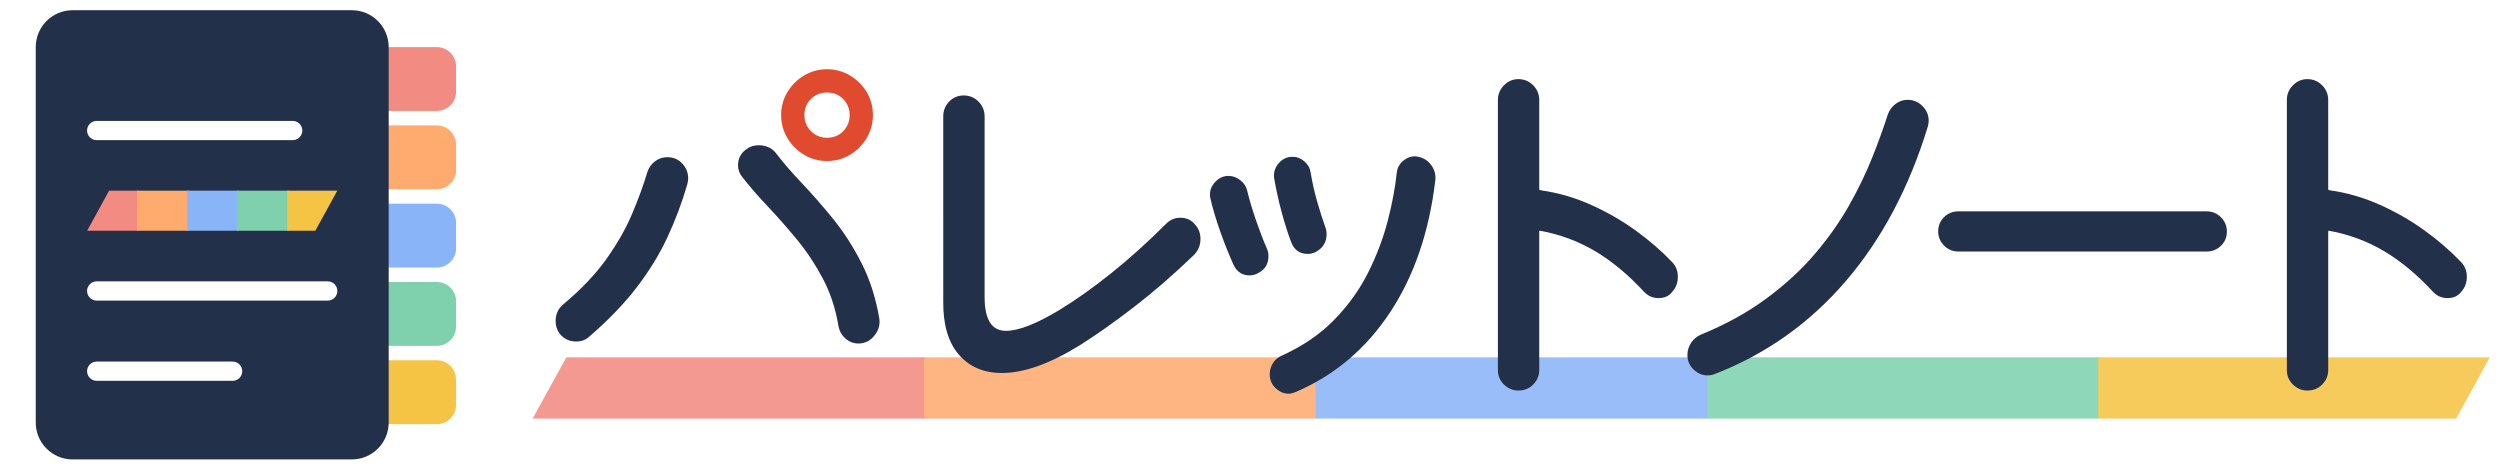
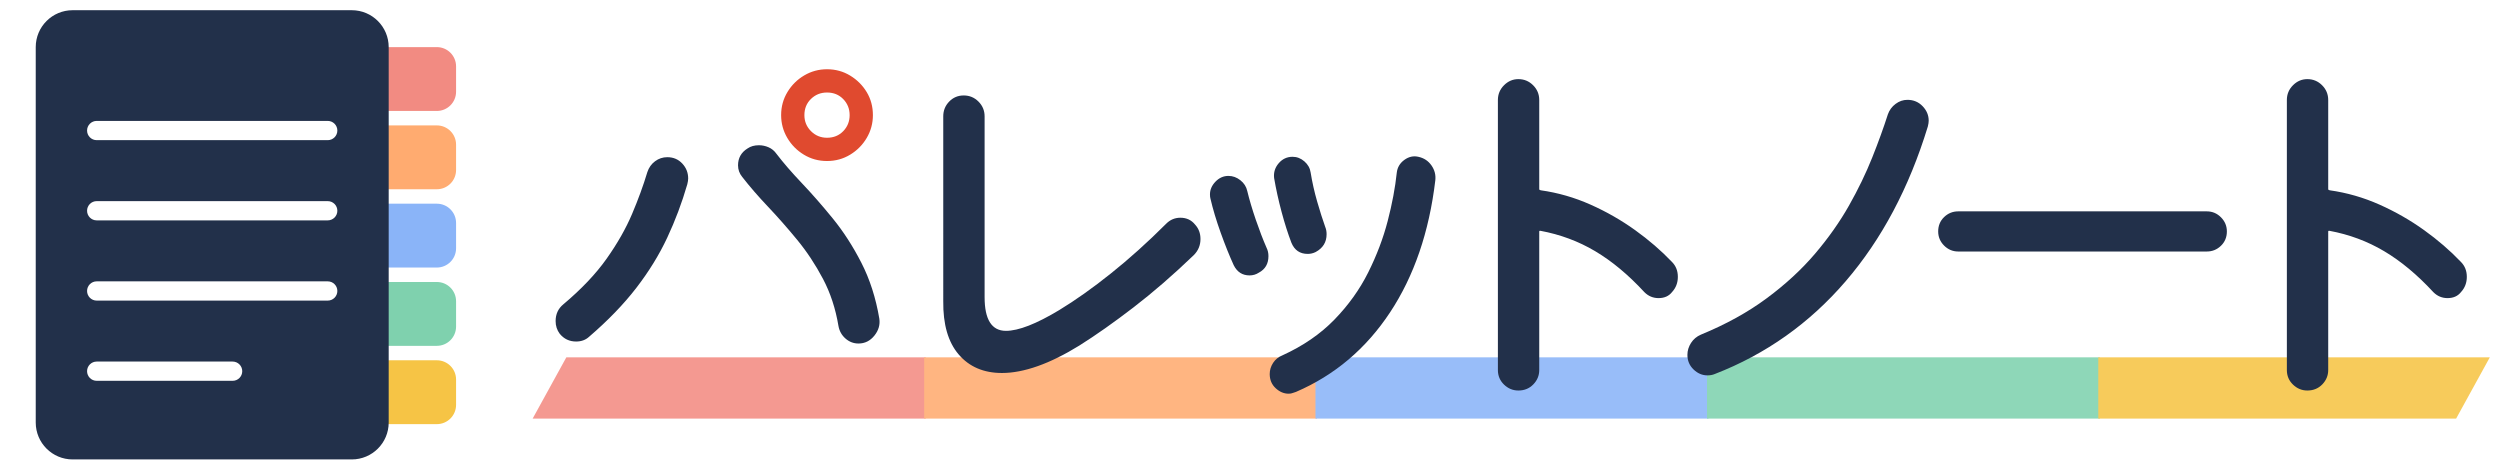
<svg xmlns="http://www.w3.org/2000/svg" viewBox="-14.0 -32.0 979.476 184">
  <path fill="#F28B82" d="M126.971,-13.543 L157.143,-13.543 C161.309,-13.543 164.686,-10.166 164.686,-6 L164.686,3.931 C164.686,8.097 161.309,11.474 157.143,11.474 L126.971,11.474 C122.806,11.474 119.429,8.097 119.429,3.931 L119.429,-6 C119.429,-10.166 122.806,-13.543 126.971,-13.543 Z" />
  <path fill="#FFAB70" d="M126.971,17.131 L157.143,17.131 C161.309,17.131 164.686,20.508 164.686,24.674 L164.686,34.606 C164.686,38.772 161.309,42.149 157.143,42.149 L126.971,42.149 C122.806,42.149 119.429,38.772 119.429,34.606 L119.429,24.674 C119.429,20.508 122.806,17.131 126.971,17.131 Z" />
  <path fill="#8AB4F8" d="M126.971,47.806 L157.143,47.806 C161.309,47.806 164.686,51.183 164.686,55.349 L164.686,65.28 C164.686,69.446 161.309,72.823 157.143,72.823 L126.971,72.823 C122.806,72.823 119.429,69.446 119.429,65.28 L119.429,55.349 C119.429,51.183 122.806,47.806 126.971,47.806 Z" />
  <path fill="#7FD1AE" d="M126.971,78.48 L157.143,78.48 C161.309,78.48 164.686,81.857 164.686,86.023 L164.686,95.954 C164.686,100.12 161.309,103.497 157.143,103.497 L126.971,103.497 C122.806,103.497 119.429,100.12 119.429,95.954 L119.429,86.023 C119.429,81.857 122.806,78.48 126.971,78.48 Z" />
  <path fill="#F6C445" d="M126.971,109.154 L157.143,109.154 C161.309,109.154 164.686,112.531 164.686,116.697 L164.686,126.629 C164.686,130.794 161.309,134.171 157.143,134.171 L126.971,134.171 C122.806,134.171 119.429,130.794 119.429,126.629 L119.429,116.697 C119.429,112.531 122.806,109.154 126.971,109.154 Z" />
-   <path fill="#22304A" d="M14.457,-28 L123.829,-28 C131.813,-28 138.286,-21.527 138.286,-13.543 L138.286,133.543 C138.286,141.527 131.813,148 123.829,148 L14.457,148 C6.473,148 0,141.527 0,133.543 L0,-13.543 C0,-21.527 6.473,-28 14.457,-28 Z M23.886,78.229 C21.803,78.229 20.114,79.917 20.114,82 C20.114,84.083 21.803,85.771 23.886,85.771 L114.4,85.771 C116.483,85.771 118.171,84.083 118.171,82 C118.171,79.917 116.483,78.229 114.4,78.229 Z M23.886,15.371 C21.803,15.371 20.114,17.06 20.114,19.143 C20.114,21.226 21.803,22.914 23.886,22.914 L100.672,22.914 C102.755,22.914 104.443,21.226 104.443,19.143 C104.443,17.06 102.755,15.371 100.672,15.371 Z M23.886,109.657 C21.803,109.657 20.114,111.346 20.114,113.429 C20.114,115.512 21.803,117.2 23.886,117.2 L77.138,117.2 C79.221,117.2 80.91,115.511 80.91,113.429 C80.91,111.346 79.221,109.657 77.138,109.657 Z" />
-   <path fill="#F28B82" d="M28.743,42.7 L40.343,42.7 L40.343,58.4 L20.143,58.4 Z" />
-   <path fill="#FFAB70" d="M39.743,42.7 L59.943,42.7 L59.943,58.4 L39.743,58.4 Z" />
-   <path fill="#8AB4F8" d="M59.343,42.7 L79.543,42.7 L79.543,58.4 L59.343,58.4 Z" />
-   <path fill="#7FD1AE" d="M78.943,42.7 L99.143,42.7 L99.143,58.4 L78.943,58.4 Z" />
-   <path fill="#F6C445" d="M98.543,42.7 L118.143,42.7 L109.543,58.4 L98.543,58.4 Z" />
+   <path fill="#22304A" d="M14.457,-28 L123.829,-28 C131.813,-28 138.286,-21.527 138.286,-13.543 L138.286,133.543 C138.286,141.527 131.813,148 123.829,148 L14.457,148 C6.473,148 0,141.527 0,133.543 L0,-13.543 C0,-21.527 6.473,-28 14.457,-28 Z M23.886,15.371 C21.803,15.371 20.114,17.06 20.114,19.143 C20.114,21.226 21.803,22.914 23.886,22.914 L114.4,22.914 C116.483,22.914 118.171,21.226 118.171,19.143 C118.171,17.06 116.483,15.371 114.4,15.371 Z M23.886,46.8 C21.803,46.8 20.114,48.488 20.114,50.571 C20.114,52.654 21.803,54.343 23.886,54.343 L114.4,54.343 C116.483,54.343 118.171,52.654 118.171,50.571 C118.171,48.488 116.483,46.8 114.4,46.8 Z M23.886,78.229 C21.803,78.229 20.114,79.917 20.114,82 C20.114,84.083 21.803,85.771 23.886,85.771 L114.4,85.771 C116.483,85.771 118.171,84.083 118.171,82 C118.171,79.917 116.483,78.229 114.4,78.229 Z M23.886,109.657 C21.803,109.657 20.114,111.346 20.114,113.429 C20.114,115.512 21.803,117.2 23.886,117.2 L77.138,117.2 C79.221,117.2 80.91,115.511 80.91,113.429 C80.91,111.346 79.221,109.657 77.138,109.657 Z" />
  <path fill="#F49991" d="M207.886,108 L348.686,108 L348.686,132 L194.686,132 Z" />
  <path fill="#FFB581" d="M348.086,108 L501.986,108 L501.986,132 L348.086,132 Z" />
  <path fill="#98BDF9" d="M501.386,108 L655.386,108 L655.386,132 L501.386,132 Z" />
  <path fill="#8ED7B8" d="M654.786,108 L808.686,108 L808.686,132 L654.786,132 Z" />
  <path fill="#F7CB5B" d="M808.086,108 L961.486,108 L948.286,132 L808.086,132 Z" />
  <path fill="#22304A" d="M322.345,101.586 Q319.848,101.586 317.898,99.87 Q315.947,98.153 315.479,95.501 Q313.762,85.202 309.315,76.775 Q304.868,68.349 299.094,61.326 Q293.32,54.304 287.625,48.296 Q281.929,42.289 277.56,36.671 Q276.155,34.954 276.155,32.77 Q276.155,29.025 279.432,26.996 Q280.993,25.904 283.333,25.904 Q285.05,25.904 286.688,26.606 Q288.327,27.308 289.419,28.869 Q293.476,34.174 299.406,40.416 Q305.336,46.658 311.5,54.226 Q317.664,61.795 322.579,71.391 Q327.495,80.988 329.523,93.004 Q329.991,96.125 327.807,98.856 Q325.622,101.586 322.345,101.586 Z M216.077,99.246 Q214.361,100.806 211.708,100.806 Q208.275,100.806 206.09,98.153 Q204.686,96.281 204.686,93.784 Q204.686,90.195 207.339,88.01 Q218.106,78.96 224.504,69.909 Q230.902,60.858 234.569,52.198 Q238.236,43.537 240.576,35.735 Q241.357,33.394 243.229,31.99 Q245.102,30.585 247.443,30.585 Q250.563,30.585 252.592,32.77 Q254.621,34.954 254.621,37.919 Q254.621,38.7 254.309,39.948 Q251.188,50.715 246.506,60.702 Q241.825,70.689 234.491,80.208 Q227.156,89.727 216.077,99.246 Z" />
  <path fill="#22304A" d="M322.345,102.586 Q319.471,102.586 317.237,100.621 Q315.023,98.673 314.494,95.674 Q312.803,85.525 308.431,77.242 Q304.031,68.905 298.322,61.962 Q292.57,54.967 286.899,48.984 Q281.174,42.946 276.778,37.294 Q275.155,35.305 275.155,32.77 Q275.155,28.481 278.882,26.16 Q280.695,24.904 283.333,24.904 Q285.255,24.904 287.082,25.687 Q288.973,26.497 290.226,28.277 Q294.247,33.534 300.131,39.727 Q306.087,45.997 312.275,53.595 Q318.506,61.245 323.469,70.936 Q328.455,80.67 330.509,92.837 Q331.045,96.408 328.588,99.48 Q326.103,102.586 322.345,102.586 Z M216.739,99.995 Q214.739,101.806 211.708,101.806 Q207.803,101.806 205.318,98.789 Q205.304,98.772 205.29,98.753 Q203.686,96.614 203.686,93.784 Q203.686,89.723 206.703,87.238 Q217.364,78.277 223.687,69.332 Q230.023,60.369 233.648,51.808 Q237.294,43.197 239.619,35.447 Q239.623,35.433 239.628,35.418 Q240.507,32.781 242.629,31.19 Q244.769,29.585 247.443,29.585 Q251,29.585 253.325,32.089 Q255.621,34.562 255.621,37.919 Q255.621,38.823 255.279,40.191 Q255.274,40.209 255.269,40.226 Q252.126,51.069 247.412,61.127 Q242.684,71.213 235.283,80.818 Q227.889,90.414 216.739,99.995 Z M322.345,100.586 Q325.141,100.586 327.026,98.231 Q328.938,95.841 328.537,93.17 Q326.534,81.307 321.689,71.847 Q316.822,62.344 310.724,54.858 Q304.585,47.319 298.681,41.105 Q292.715,34.824 288.625,29.476 Q288.612,29.459 288.6,29.442 Q287.671,28.115 286.294,27.525 Q284.845,26.904 283.333,26.904 Q281.308,26.904 280.006,27.815 Q279.982,27.832 279.958,27.846 Q277.155,29.582 277.155,32.77 Q277.155,34.598 278.334,36.038 Q278.341,36.047 278.349,36.057 Q282.688,41.636 288.35,47.608 Q294.07,53.642 299.866,60.691 Q305.705,67.792 310.199,76.308 Q314.722,84.878 316.464,95.327 Q316.871,97.634 318.558,99.119 Q320.226,100.586 322.345,100.586 Z M215.404,98.506 Q215.415,98.496 215.425,98.487 Q226.427,89.035 233.699,79.598 Q240.966,70.166 245.601,60.278 Q250.245,50.37 253.343,39.688 Q253.621,38.571 253.621,37.919 Q253.621,35.347 251.859,33.45 Q250.127,31.585 247.443,31.585 Q245.435,31.585 243.829,32.79 Q242.212,34.002 241.53,36.037 Q239.174,43.885 235.49,52.588 Q231.78,61.347 225.32,70.486 Q218.848,79.642 207.974,88.782 Q205.686,90.667 205.686,93.784 Q205.686,95.935 206.877,97.535 Q208.758,99.806 211.708,99.806 Q213.974,99.806 215.404,98.506 Z" />
  <path fill="#E04A2F" d="M310.017,30.585 Q305.18,30.585 301.201,28.166 Q297.221,25.748 294.881,21.769 Q292.54,17.789 292.54,13.108 Q292.54,8.27 294.959,4.291 Q297.378,0.312 301.357,-2.029 Q305.336,-4.369 310.017,-4.369 Q314.855,-4.369 318.834,-1.951 Q322.813,0.468 325.154,4.369 Q327.495,8.27 327.495,13.108 Q327.495,17.789 325.154,21.769 Q322.813,25.748 318.834,28.166 Q314.855,30.585 310.017,30.585 Z M310.017,22.471 Q314.075,22.471 316.727,19.74 Q319.38,17.009 319.38,13.108 Q319.38,9.207 316.727,6.476 Q314.075,3.745 310.017,3.745 Q306.116,3.745 303.385,6.398 Q300.655,9.051 300.655,13.108 Q300.655,17.009 303.385,19.74 Q306.116,22.471 310.017,22.471 Z" />
  <path fill="#E04A2F" d="M310.017,31.085 Q305.04,31.085 300.941,28.594 Q296.854,26.11 294.45,22.022 Q292.04,17.925 292.04,13.108 Q292.04,8.13 294.532,4.032 Q297.016,-0.055 301.103,-2.46 Q305.2,-4.869 310.017,-4.869 Q314.995,-4.869 319.094,-2.378 Q323.178,0.105 325.583,4.112 Q327.995,8.132 327.995,13.108 Q327.995,17.925 325.585,22.022 Q323.18,26.11 319.094,28.594 Q314.995,31.085 310.017,31.085 Z M310.017,30.085 Q314.715,30.085 318.574,27.739 Q322.446,25.386 324.723,21.515 Q326.995,17.653 326.995,13.108 Q326.995,8.409 324.725,4.627 Q322.448,0.831 318.574,-1.523 Q314.715,-3.869 310.017,-3.869 Q305.472,-3.869 301.61,-1.598 Q297.739,0.679 295.386,4.551 Q293.04,8.411 293.04,13.108 Q293.04,17.653 295.312,21.515 Q297.589,25.386 301.46,27.739 Q305.32,30.085 310.017,30.085 Z M310.017,22.971 Q305.909,22.971 303.032,20.093 Q300.155,17.216 300.155,13.108 Q300.155,8.839 303.037,6.039 Q305.913,3.245 310.017,3.245 Q314.286,3.245 317.086,6.128 Q319.88,9.004 319.88,13.108 Q319.88,17.212 317.086,20.088 Q314.286,22.971 310.017,22.971 Z M310.017,21.971 Q313.863,21.971 316.369,19.392 Q318.88,16.806 318.88,13.108 Q318.88,9.41 316.369,6.824 Q313.863,4.245 310.017,4.245 Q306.319,4.245 303.734,6.757 Q301.155,9.262 301.155,13.108 Q301.155,16.802 303.739,19.386 Q306.323,21.971 310.017,21.971 Z" />
  <path fill="#22304A" d="M408.366,102.523 Q399.783,107.828 392.293,110.481 Q384.803,113.134 378.561,113.134 Q368.262,113.134 362.332,106.19 Q356.402,99.246 356.558,85.982 L356.558,13.576 Q356.558,10.611 358.587,8.505 Q360.616,6.398 363.581,6.398 Q366.545,6.398 368.652,8.505 Q370.759,10.611 370.759,13.576 L370.759,84.421 Q370.759,98.622 380.122,98.622 Q387.768,98.622 401.5,90.351 Q411.019,84.577 421.864,75.917 Q432.709,67.256 443.633,56.333 Q445.661,54.304 448.47,54.304 Q451.591,54.304 453.464,56.645 Q455.336,58.674 455.336,61.638 Q455.336,64.915 452.995,67.256 Q440.98,78.804 429.51,87.62 Q418.041,96.437 408.366,102.523 Z" />
  <path fill="#22304A" d="M408.892,103.373 Q400.218,108.735 392.627,111.424 Q384.975,114.134 378.561,114.134 Q367.801,114.134 361.572,106.839 Q355.398,99.61 355.559,85.97 L355.558,13.576 Q355.558,10.208 357.867,7.811 Q360.19,5.398 363.581,5.398 Q366.96,5.398 369.359,7.797 Q371.759,10.197 371.759,13.576 L371.759,84.421 Q371.759,97.622 380.122,97.622 Q387.49,97.622 400.984,89.494 Q410.445,83.756 421.24,75.135 Q432.042,66.51 442.925,55.626 Q445.247,53.304 448.47,53.304 Q452.053,53.304 454.222,55.993 Q456.336,58.301 456.336,61.638 Q456.336,65.33 453.703,67.963 Q441.633,79.563 430.12,88.413 Q418.613,97.258 408.898,103.369 Z M407.834,101.676 Q407.837,101.674 407.84,101.672 Q417.473,95.612 428.901,86.827 Q440.327,78.044 452.288,66.549 Q454.336,64.501 454.336,61.638 Q454.336,59.065 452.729,57.323 Q452.705,57.297 452.683,57.27 Q451.11,55.304 448.47,55.304 Q446.075,55.304 444.34,57.04 Q433.377,68.003 422.488,76.698 Q411.592,85.399 402.016,91.208 Q388.046,99.622 380.122,99.622 Q369.759,99.622 369.759,84.421 L369.759,13.576 Q369.759,11.025 367.945,9.212 Q366.131,7.398 363.581,7.398 Q361.041,7.398 359.307,9.198 Q357.558,11.014 357.558,13.576 L357.558,85.994 Q357.407,98.882 363.093,105.54 Q368.723,112.134 378.561,112.134 Q384.631,112.134 391.959,109.539 Q399.346,106.922 407.834,101.676 Z" />
  <path fill="#22304A" d="M493.356,120.624 Q492.732,120.78 492.186,121.014 Q491.64,121.248 490.859,121.248 Q488.519,121.248 486.49,119.376 Q484.461,117.503 484.461,114.538 Q484.461,112.51 485.632,110.715 Q486.802,108.921 488.831,108.14 Q501.159,102.523 509.507,93.94 Q517.856,85.358 522.927,75.215 Q527.999,65.072 530.651,54.85 Q533.304,44.629 534.24,35.735 Q534.552,33.082 536.815,31.443 Q539.078,29.805 541.575,30.429 Q544.383,31.053 546.022,33.394 Q547.66,35.735 547.348,38.544 Q543.759,68.661 529.793,89.805 Q515.827,110.949 493.356,120.624 Z M501.002,65.852 Q499.754,66.476 498.35,66.476 Q494.448,66.476 492.888,62.731 Q490.859,57.425 489.065,50.715 Q487.27,44.005 486.178,37.607 Q485.866,34.798 487.738,32.614 Q489.611,30.429 492.42,30.429 Q494.605,30.429 496.399,31.99 Q498.194,33.55 498.506,35.735 Q499.442,41.508 501.08,47.204 Q502.719,52.9 504.279,57.269 Q504.748,58.362 504.748,59.766 Q504.748,63.823 501.002,65.852 Z M478.688,73.966 Q477.283,74.902 475.567,74.902 Q471.978,74.902 470.261,71.469 Q467.764,66.008 465.19,58.83 Q462.615,51.651 461.211,45.566 Q461.054,45.098 461.054,44.161 Q461.054,41.821 462.927,39.87 Q464.8,37.919 467.296,37.919 Q469.481,37.919 471.354,39.402 Q473.226,40.884 473.694,43.069 Q474.943,48.218 477.049,54.382 Q479.156,60.546 481.341,65.54 Q481.965,66.788 481.965,68.349 Q481.965,72.25 478.688,73.966 Z" />
  <path fill="#22304A" d="M493.599,121.594 Q493.052,121.731 492.58,121.933 Q491.845,122.248 490.859,122.248 Q488.128,122.248 485.812,120.111 Q483.461,117.941 483.461,114.538 Q483.461,112.212 484.794,110.169 Q486.133,108.116 488.443,107.218 Q500.582,101.682 508.79,93.243 Q517.03,84.772 522.033,74.767 Q527.057,64.718 529.683,54.599 Q532.317,44.45 533.246,35.63 Q533.611,32.529 536.229,30.633 Q538.863,28.726 541.804,29.456 Q544.984,30.167 546.841,32.821 Q548.696,35.47 548.342,38.654 Q544.724,69.014 530.628,90.356 Q516.497,111.75 493.752,121.543 Q493.677,121.575 493.599,121.594 Z M493.033,119.675 Q515.18,110.115 528.959,89.254 Q542.794,68.307 546.354,38.433 Q546.625,35.999 545.203,33.967 Q543.787,31.945 541.358,31.405 Q541.345,31.402 541.332,31.399 Q539.287,30.888 537.402,32.253 Q535.494,33.635 535.235,35.839 Q534.291,44.808 531.619,55.102 Q528.94,65.425 523.821,75.662 Q518.681,85.944 510.224,94.637 Q501.744,103.355 489.245,109.05 Q489.218,109.063 489.19,109.074 Q487.463,109.738 486.469,111.261 Q485.461,112.807 485.461,114.538 Q485.461,117.065 487.168,118.641 Q488.91,120.248 490.859,120.248 Q491.434,120.248 491.792,120.095 Q492.376,119.845 493.033,119.675 Z M479.198,74.828 Q477.559,75.902 475.567,75.902 Q471.36,75.902 469.367,71.917 Q469.359,71.901 469.352,71.885 Q466.837,66.385 464.248,59.167 Q461.662,51.958 460.245,45.831 Q460.054,45.216 460.054,44.161 Q460.054,41.418 462.206,39.177 Q464.373,36.919 467.296,36.919 Q469.829,36.919 471.974,38.618 Q474.123,40.319 474.669,42.846 Q475.906,47.946 477.996,54.059 Q480.084,60.169 482.247,65.116 Q482.965,66.567 482.965,68.349 Q482.965,72.827 479.198,74.828 Z M501.45,66.746 Q499.99,67.476 498.35,67.476 Q493.782,67.476 491.965,63.115 Q491.959,63.102 491.954,63.088 Q489.907,57.734 488.099,50.974 Q486.292,44.219 485.192,37.776 Q485.187,37.747 485.184,37.718 Q484.824,34.477 486.979,31.963 Q489.151,29.429 492.42,29.429 Q494.979,29.429 497.055,31.235 Q499.131,33.04 499.496,35.593 Q500.419,41.289 502.042,46.928 Q503.666,52.575 505.211,56.905 Q505.748,58.175 505.748,59.766 Q505.748,64.419 501.479,66.731 Q501.464,66.739 501.45,66.746 Z M478.133,73.134 Q478.177,73.105 478.224,73.08 Q480.965,71.645 480.965,68.349 Q480.965,67.024 480.446,65.987 Q480.435,65.964 480.424,65.94 Q478.223,60.909 476.103,54.706 Q473.982,48.498 472.722,43.305 Q472.719,43.292 472.716,43.278 Q472.324,41.445 470.733,40.186 Q469.133,38.919 467.296,38.919 Q465.226,38.919 463.648,40.562 Q462.054,42.223 462.054,44.161 Q462.054,44.935 462.159,45.249 Q462.174,45.294 462.185,45.341 Q463.576,51.369 466.131,58.492 Q468.688,65.62 471.163,71.037 Q472.604,73.902 475.567,73.902 Q476.981,73.902 478.133,73.134 Z M500.541,64.965 Q503.748,63.22 503.748,59.766 Q503.748,58.567 503.36,57.663 Q503.348,57.635 503.338,57.606 Q501.767,53.207 500.119,47.481 Q498.464,41.728 497.516,35.876 Q497.256,34.06 495.743,32.744 Q494.231,31.429 492.42,31.429 Q490.071,31.429 488.498,33.265 Q486.917,35.109 487.169,37.469 Q488.253,43.807 490.031,50.457 Q491.81,57.108 493.817,62.36 Q495.122,65.476 498.35,65.476 Q499.51,65.476 500.541,64.965 Z" />
  <path fill="#22304A" d="M640.337,71.313 Q642.365,73.342 642.365,76.463 Q642.365,79.584 640.337,81.769 Q638.776,83.797 635.811,83.797 Q633.002,83.797 630.974,81.769 Q621.455,71.469 611.468,65.54 Q601.481,59.61 589.621,57.425 L589.309,57.425 Q588.061,57.425 588.061,58.674 L588.061,112.978 Q588.061,115.787 586.032,117.893 Q584.004,120 580.883,120 Q578.074,120 575.967,117.971 Q573.861,115.943 573.861,112.978 L573.861,7.178 Q573.861,4.213 575.967,2.107 Q578.074,0 580.883,0 Q583.848,0 585.954,2.107 Q588.061,4.213 588.061,7.178 L588.061,42.133 Q588.061,43.225 589.465,43.537 Q599.452,44.941 608.737,49.077 Q618.022,53.212 626.058,58.986 Q634.095,64.759 640.337,71.313 Z" />
  <path fill="#22304A" d="M643.365,76.463 Q643.365,79.953 641.101,82.415 Q639.242,84.797 635.811,84.797 Q632.588,84.797 630.267,82.476 Q630.253,82.462 630.24,82.447 Q620.819,72.255 610.957,66.4 Q601.162,60.583 589.53,58.425 L589.309,58.425 Q589.061,58.425 589.061,58.674 L589.061,112.978 Q589.061,116.19 586.753,118.587 Q584.429,121 580.883,121 Q577.671,121 575.274,118.692 Q572.861,116.368 572.861,112.978 L572.861,7.178 Q572.861,3.799 575.26,1.4 Q577.66,-1 580.883,-1 Q584.262,-1 586.661,1.4 Q589.061,3.799 589.061,7.178 L589.061,42.133 Q589.061,42.414 589.647,42.553 Q599.75,43.98 609.144,48.163 Q618.522,52.34 626.642,58.174 Q634.75,63.999 641.053,70.616 Q643.365,72.935 643.365,76.463 Z M639.63,72.021 Q639.621,72.012 639.612,72.003 Q633.435,65.517 625.475,59.798 Q617.522,54.084 608.33,49.99 Q599.174,45.912 589.326,44.527 Q589.287,44.522 589.248,44.513 Q587.061,44.027 587.061,42.133 L587.061,7.178 Q587.061,4.627 585.247,2.814 Q583.434,1 580.883,1 Q578.488,1 576.674,2.814 Q574.861,4.627 574.861,7.178 L574.861,112.978 Q574.861,115.517 576.661,117.251 Q578.477,119 580.883,119 Q583.578,119 585.312,117.2 Q587.061,115.384 587.061,112.978 L587.061,58.674 Q587.061,56.425 589.309,56.425 L589.621,56.425 Q589.713,56.425 589.803,56.442 Q601.838,58.659 611.979,64.68 Q622.083,70.679 631.694,81.075 Q633.426,82.797 635.811,82.797 Q638.284,82.797 639.544,81.159 Q639.572,81.122 639.604,81.088 Q641.365,79.191 641.365,76.463 Q641.365,73.756 639.63,72.021 Z" />
  <path fill="#22304A" d="M657.474,113.602 Q656.381,114.07 654.977,114.07 Q652.324,114.07 650.217,112.042 Q648.111,110.013 648.111,107.048 Q648.111,104.863 649.359,102.913 Q650.607,100.962 652.792,100.026 Q667.617,93.94 678.774,85.67 Q689.931,77.399 697.89,68.036 Q705.848,58.674 711.31,48.999 Q716.771,39.324 720.438,30.117 Q724.106,20.91 726.602,13.108 Q727.383,10.923 729.255,9.519 Q731.128,8.114 733.312,8.114 Q736.433,8.114 738.54,10.299 Q740.646,12.484 740.646,15.293 Q740.646,16.073 740.334,17.321 Q729.411,53.056 708.345,77.555 Q687.278,102.055 657.474,113.602 Z" />
  <path fill="#22304A" d="M654.977,115.07 Q651.921,115.07 649.524,112.762 Q647.111,110.438 647.111,107.048 Q647.111,104.571 648.517,102.374 Q649.931,100.164 652.398,99.107 Q667.121,93.063 678.178,84.866 Q689.244,76.664 697.128,67.389 Q705.024,58.099 710.439,48.507 Q715.867,38.891 719.509,29.747 Q723.164,20.573 725.65,12.803 Q725.655,12.787 725.661,12.772 Q726.542,10.304 728.655,8.719 Q730.794,7.114 733.312,7.114 Q736.858,7.114 739.26,9.605 Q741.646,12.08 741.646,15.293 Q741.646,16.196 741.305,17.564 Q741.298,17.589 741.291,17.614 Q730.306,53.549 709.103,78.207 Q687.879,102.89 657.851,114.528 Q656.576,115.07 654.977,115.07 Z M657.08,112.683 Q657.096,112.676 657.112,112.67 Q686.684,101.213 707.587,76.903 Q728.509,52.572 739.37,17.054 Q739.646,15.943 739.646,15.293 Q739.646,12.887 737.82,10.993 Q736.008,9.114 733.312,9.114 Q731.461,9.114 729.855,10.319 Q728.23,11.538 727.549,13.429 Q725.044,21.258 721.367,30.487 Q717.675,39.757 712.18,49.49 Q706.672,59.248 698.652,68.684 Q690.619,78.134 679.369,86.473 Q668.112,94.818 653.186,100.945 Q651.284,101.76 650.201,103.452 Q649.111,105.156 649.111,107.048 Q649.111,109.588 650.911,111.321 Q652.727,113.07 654.977,113.07 Q656.176,113.07 657.08,112.683 Z" />
  <path fill="#22304A" d="M850.6,65.54 L753.227,65.54 Q750.418,65.54 748.389,63.511 Q746.361,61.482 746.361,58.674 Q746.361,55.709 748.389,53.758 Q750.418,51.808 753.227,51.808 L850.6,51.808 Q853.409,51.808 855.437,53.836 Q857.466,55.865 857.466,58.674 Q857.466,61.638 855.437,63.589 Q853.409,65.54 850.6,65.54 Z" />
  <path fill="#22304A" d="M850.6,66.54 L753.227,66.54 Q750.004,66.54 747.682,64.218 Q745.361,61.897 745.361,58.674 Q745.361,55.283 747.696,53.037 Q750.015,50.808 753.227,50.808 L850.6,50.808 Q853.823,50.808 856.145,53.129 Q858.466,55.451 858.466,58.674 Q858.466,62.064 856.131,64.31 Q853.812,66.54 850.6,66.54 Z M850.6,64.54 Q853.006,64.54 854.744,62.868 Q856.466,61.213 856.466,58.674 Q856.466,56.279 854.73,54.543 Q852.995,52.808 850.6,52.808 L753.227,52.808 Q750.821,52.808 749.082,54.479 Q747.361,56.134 747.361,58.674 Q747.361,61.068 749.096,62.804 Q750.832,64.54 753.227,64.54 Z" />
  <path fill="#22304A" d="M949.447,71.313 Q951.476,73.342 951.476,76.463 Q951.476,79.584 949.447,81.769 Q947.887,83.797 944.922,83.797 Q942.113,83.797 940.084,81.769 Q930.565,71.469 920.578,65.54 Q910.591,59.61 898.732,57.425 L898.42,57.425 Q897.171,57.425 897.171,58.674 L897.171,112.978 Q897.171,115.787 895.143,117.893 Q893.114,120 889.993,120 Q887.184,120 885.078,117.971 Q882.971,115.943 882.971,112.978 L882.971,7.178 Q882.971,4.213 885.078,2.107 Q887.184,0 889.993,0 Q892.958,0 895.065,2.107 Q897.171,4.213 897.171,7.178 L897.171,42.133 Q897.171,43.225 898.576,43.537 Q908.563,44.941 917.848,49.077 Q927.132,53.212 935.169,58.986 Q943.205,64.759 949.447,71.313 Z" />
  <path fill="#22304A" d="M952.476,76.463 Q952.476,79.953 950.211,82.415 Q948.352,84.797 944.922,84.797 Q941.699,84.797 939.377,82.476 Q939.363,82.462 939.35,82.447 Q929.93,72.255 920.068,66.4 Q910.272,60.583 898.64,58.425 L898.42,58.425 Q898.171,58.425 898.171,58.674 L898.171,112.978 Q898.171,116.19 895.863,118.587 Q893.539,121 889.993,121 Q886.781,121 884.384,118.692 Q881.971,116.368 881.971,112.978 L881.971,7.178 Q881.971,3.799 884.371,1.4 Q886.77,-1 889.993,-1 Q893.372,-1 895.772,1.4 Q898.171,3.799 898.171,7.178 L898.171,42.133 Q898.171,42.414 898.757,42.553 Q908.861,43.98 918.254,48.163 Q927.633,52.34 935.752,58.174 Q943.854,63.994 950.154,70.606 Q950.163,70.615 950.171,70.624 Q952.476,72.941 952.476,76.463 Z M948.74,72.021 Q948.731,72.012 948.723,72.003 Q942.546,65.517 934.585,59.798 Q926.632,54.084 917.441,49.99 Q908.284,45.912 898.437,44.527 Q898.397,44.522 898.359,44.513 Q896.171,44.027 896.171,42.133 L896.171,7.178 Q896.171,4.627 894.358,2.814 Q892.544,1 889.993,1 Q887.599,1 885.785,2.814 Q883.971,4.627 883.971,7.178 L883.971,112.978 Q883.971,115.517 885.771,117.251 Q887.588,119 889.993,119 Q892.689,119 894.422,117.2 Q896.171,115.384 896.171,112.978 L896.171,58.674 Q896.171,56.425 898.42,56.425 L898.732,56.425 Q898.823,56.425 898.913,56.442 Q910.948,58.659 921.089,64.68 Q931.194,70.68 940.805,81.075 Q942.536,82.797 944.922,82.797 Q947.394,82.797 948.654,81.159 Q948.683,81.122 948.714,81.088 Q950.476,79.191 950.476,76.463 Q950.476,73.756 948.74,72.021 Z" />
</svg>
